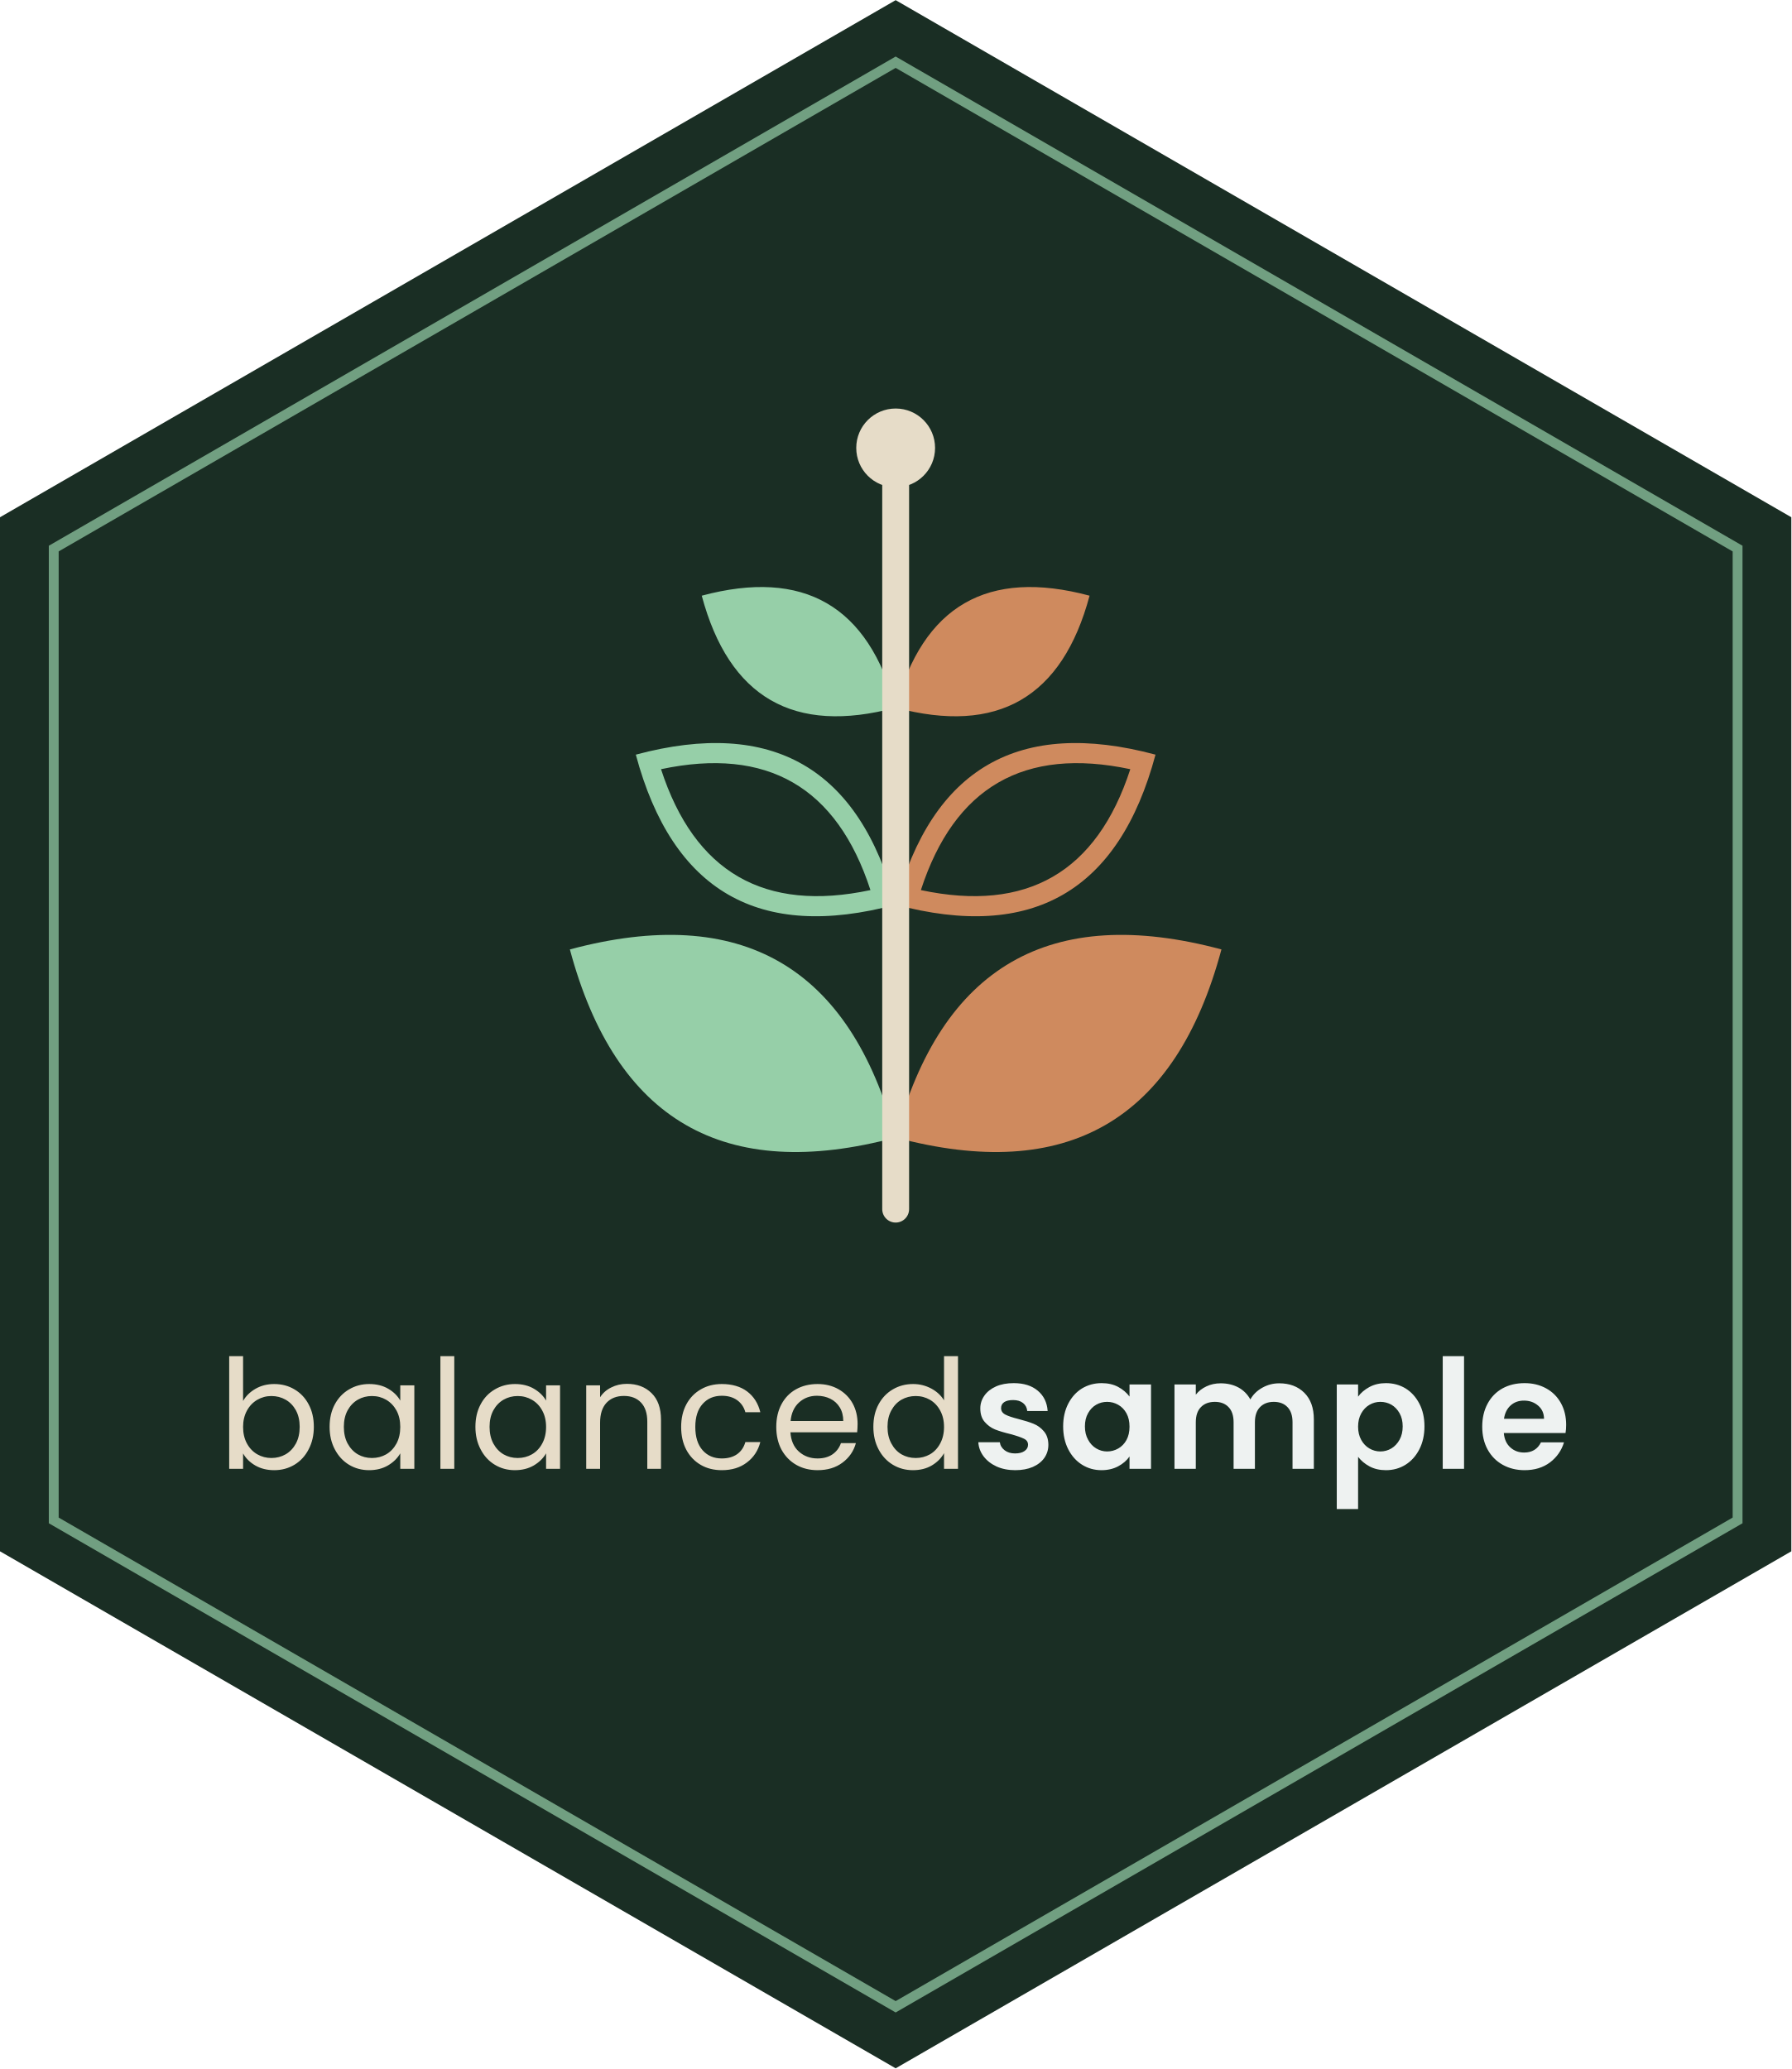
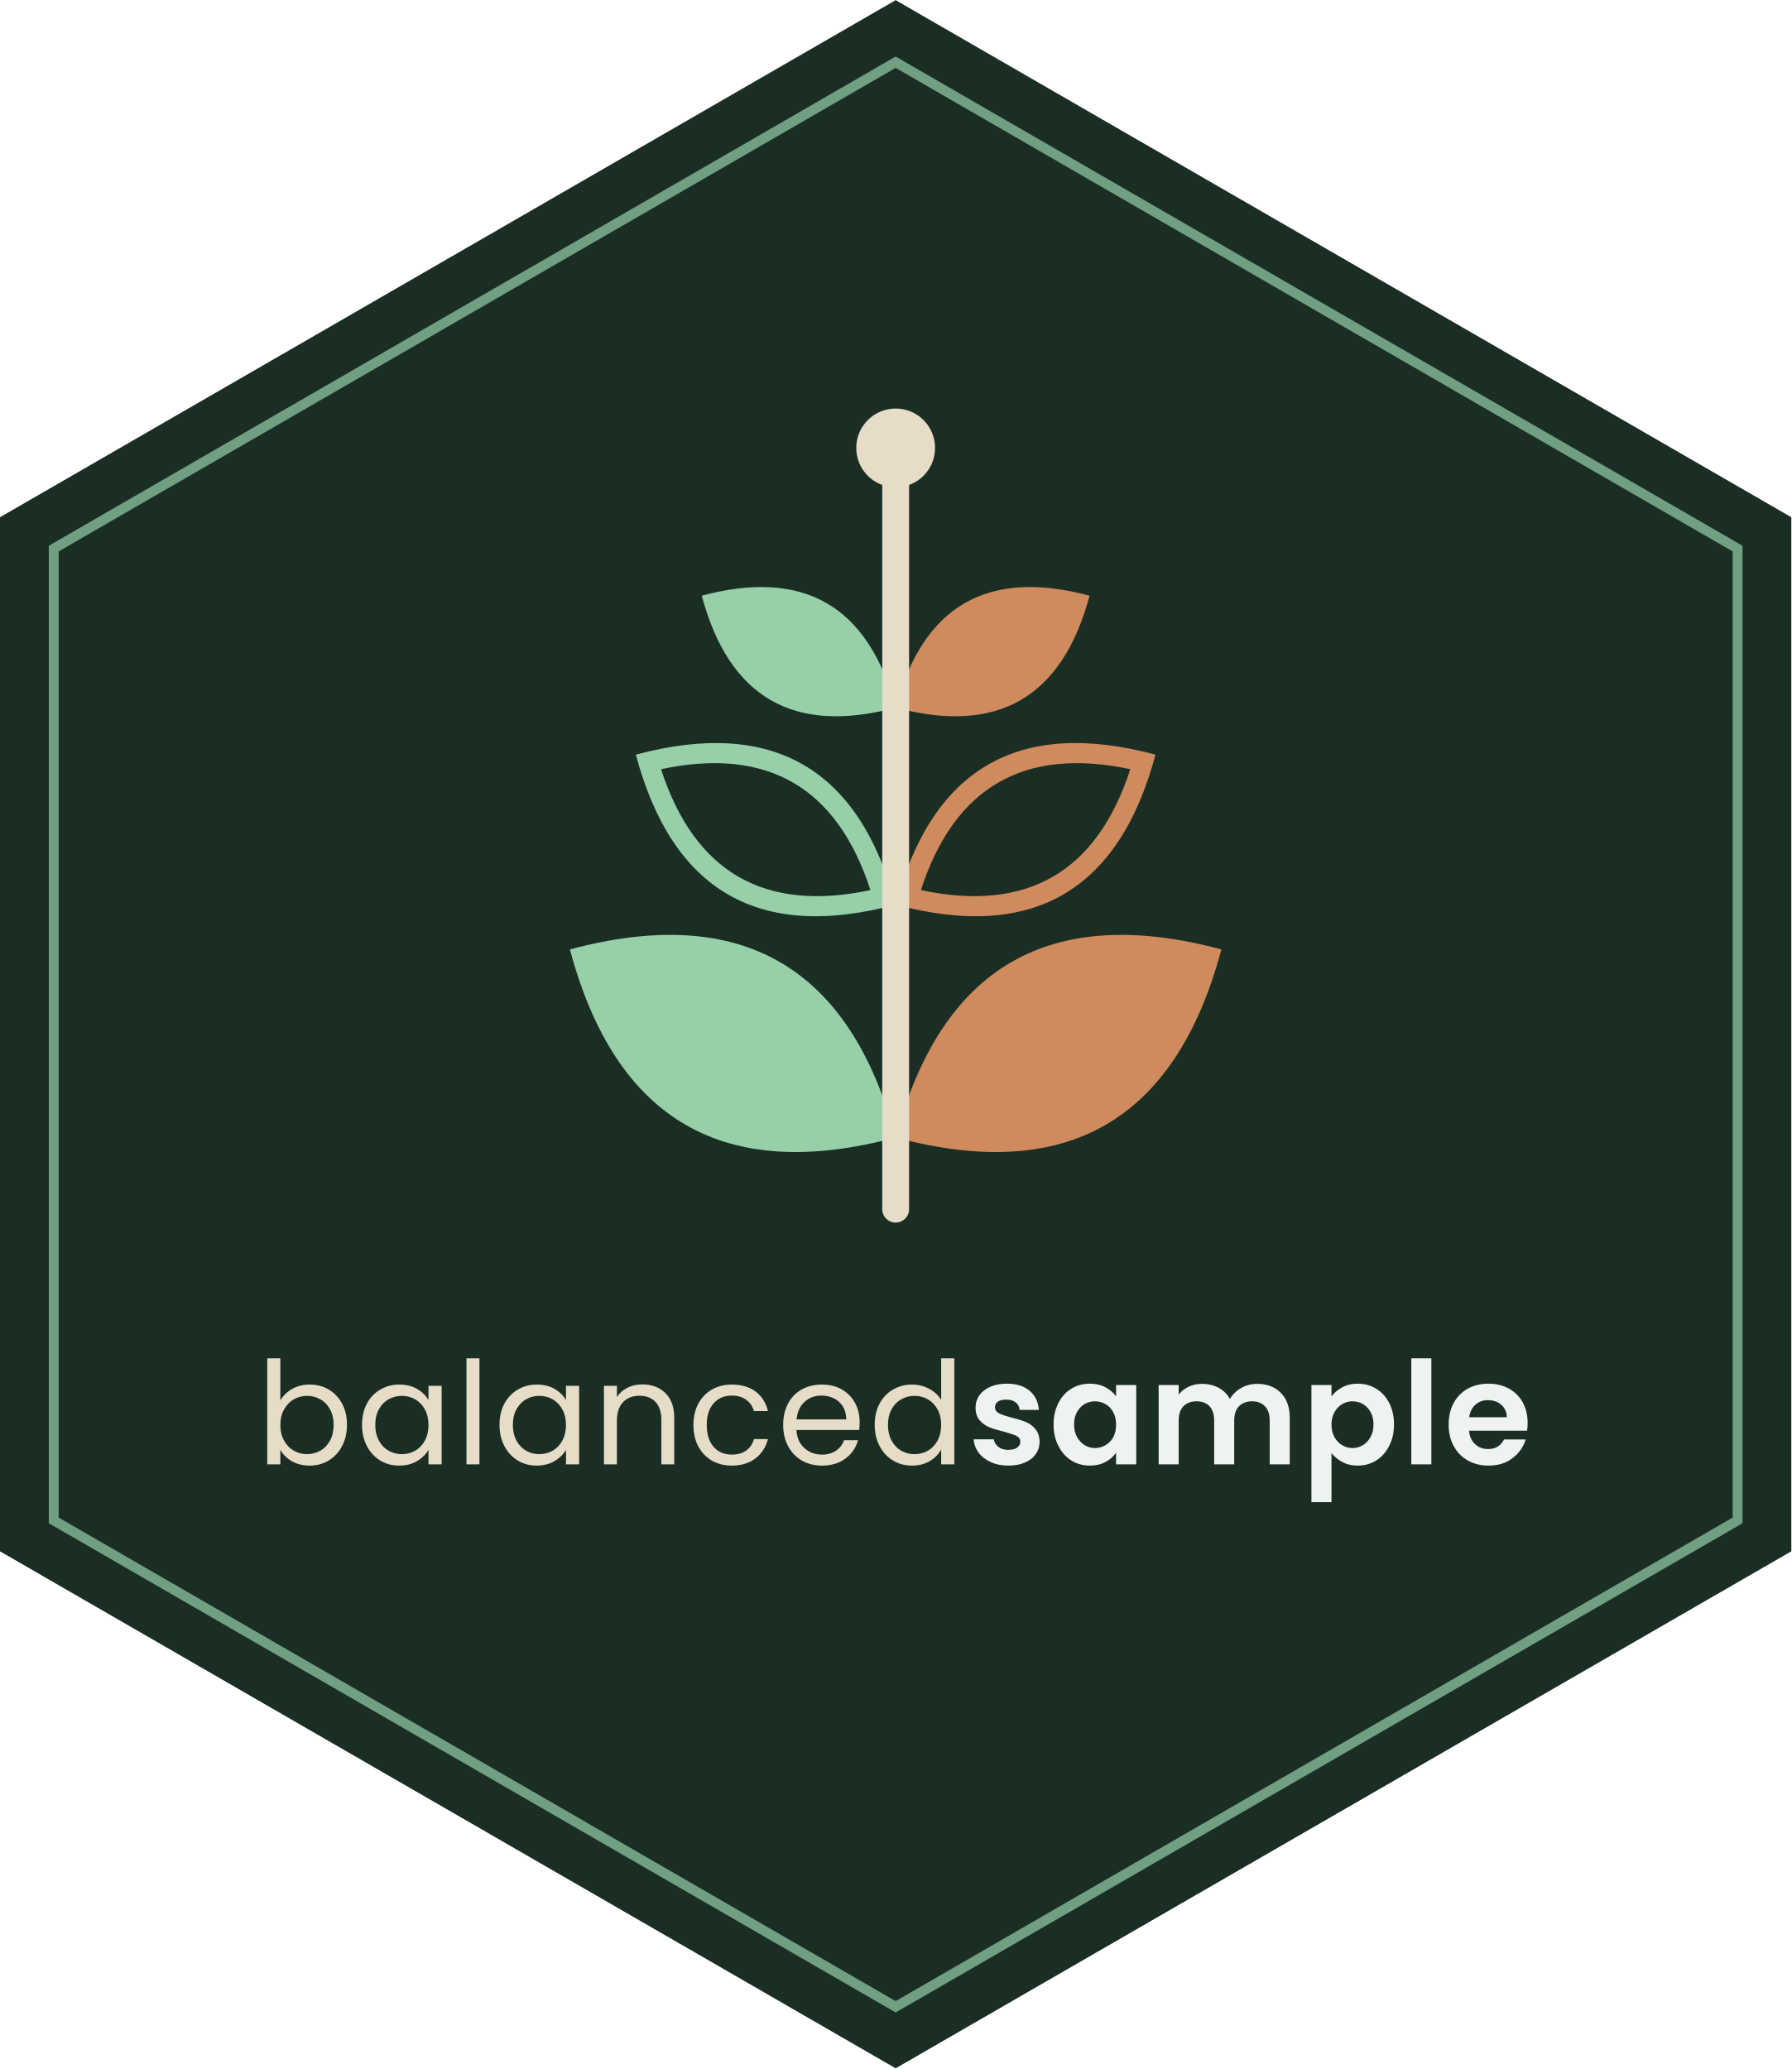
<svg xmlns="http://www.w3.org/2000/svg" viewBox="0 0 200 231" width="1740" height="2010" role="img" aria-label="balancedsample hex logo">
  <polygon points="100,0 200,57.74 200,173.21 100,230.94 0,173.21 0,57.74" fill="#1a2e24" />
  <polygon points="100,6.93 194,61.24 194,169.76 100,224.07 6,169.76 6,61.24" fill="none" stroke="#96cfa8" stroke-width="1.1" stroke-opacity="0.7" />
  <path d="M0,0 Q21,-21 42,0 Q21,21 0,0 Z" transform="translate(100 127) scale(1 1) rotate(-30)" fill="#cf8a5e" />
  <path d="M0,0 Q21,-21 42,0 Q21,21 0,0 Z" transform="translate(100 127) scale(-1 1) rotate(-30)" fill="#96cfa8" />
  <path d="M0,0 Q16.75,-16.75 33.5,0 Q16.75,16.75 0,0 Z M3.25,0 Q16.75,-12.15 30.25,0 Q16.75,12.15 3.25,0 Z" transform="translate(100 101) scale(1 1) rotate(-30)" fill="#cf8a5e" fill-rule="evenodd" />
  <path d="M0,0 Q16.75,-16.75 33.5,0 Q16.75,16.75 0,0 Z M3.25,0 Q16.75,-12.15 30.25,0 Q16.75,12.15 3.25,0 Z" transform="translate(100 101) scale(-1 1) rotate(-30)" fill="#96cfa8" fill-rule="evenodd" />
  <path d="M0,0 Q12.5,-12.5 25,0 Q12.5,12.5 0,0 Z" transform="translate(100 79) scale(1 1) rotate(-30)" fill="#cf8a5e" />
  <path d="M0,0 Q12.5,-12.5 25,0 Q12.5,12.5 0,0 Z" transform="translate(100 79) scale(-1 1) rotate(-30)" fill="#96cfa8" />
  <line x1="100" y1="135" x2="100" y2="54" stroke="#e6dcc8" stroke-width="3" stroke-linecap="round" />
  <circle cx="100" cy="50" r="4.4" fill="#e6dcc8" />
-   <path d="M30.62 154.53Q31.88 154.53 32.88 155.13Q33.89 155.72 34.46 156.8Q35.04 157.88 35.04 159.31Q35.04 160.72 34.46 161.82Q33.89 162.93 32.88 163.54Q31.86 164.15 30.62 164.15Q29.42 164.15 28.51 163.63Q27.6 163.1 27.14 162.28V164H25.59V151.42H27.14V156.42Q27.61 155.59 28.53 155.06Q29.45 154.53 30.62 154.53ZM30.3 155.87Q29.45 155.87 28.73 156.29Q28 156.71 27.57 157.5Q27.14 158.29 27.14 159.32Q27.14 160.38 27.57 161.17Q28 161.96 28.73 162.38Q29.45 162.79 30.3 162.79Q31.17 162.79 31.89 162.38Q32.61 161.96 33.04 161.17Q33.46 160.38 33.46 159.31Q33.46 158.25 33.04 157.47Q32.61 156.69 31.89 156.28Q31.17 155.87 30.3 155.87ZM41.22 154.53Q42.45 154.53 43.35 155.06Q44.25 155.59 44.69 156.38V154.68H46.26V164H44.69V162.27Q44.23 163.08 43.32 163.62Q42.41 164.15 41.21 164.15Q39.97 164.15 38.96 163.54Q37.96 162.93 37.38 161.82Q36.8 160.72 36.8 159.31Q36.8 157.88 37.38 156.8Q37.96 155.72 38.97 155.13Q39.98 154.53 41.22 154.53ZM41.53 155.87Q40.66 155.87 39.95 156.28Q39.24 156.69 38.81 157.47Q38.39 158.25 38.39 159.31Q38.39 160.38 38.81 161.17Q39.24 161.96 39.95 162.38Q40.66 162.79 41.53 162.79Q42.4 162.79 43.12 162.38Q43.84 161.96 44.27 161.17Q44.69 160.38 44.69 159.32Q44.69 158.27 44.27 157.49Q43.84 156.71 43.12 156.29Q42.4 155.87 41.53 155.87ZM50.72 151.42V164H49.17V151.42ZM57.5 154.53Q58.72 154.53 59.62 155.06Q60.52 155.59 60.97 156.38V154.68H62.53V164H60.97V162.27Q60.51 163.08 59.6 163.62Q58.69 164.15 57.48 164.15Q56.24 164.15 55.24 163.54Q54.23 162.93 53.66 161.82Q53.08 160.72 53.08 159.31Q53.08 157.88 53.66 156.8Q54.23 155.72 55.25 155.13Q56.26 154.53 57.5 154.53ZM57.8 155.87Q56.94 155.87 56.22 156.28Q55.51 156.69 55.08 157.47Q54.66 158.25 54.66 159.31Q54.66 160.38 55.08 161.17Q55.51 161.96 56.22 162.38Q56.94 162.79 57.8 162.79Q58.67 162.79 59.39 162.38Q60.12 161.96 60.54 161.17Q60.97 160.38 60.97 159.32Q60.97 158.27 60.54 157.49Q60.12 156.71 59.39 156.29Q58.67 155.87 57.8 155.87ZM73.8 158.51V164H72.27V158.73Q72.27 157.34 71.57 156.6Q70.87 155.86 69.66 155.86Q68.44 155.86 67.72 156.62Q67 157.39 67 158.85V164H65.45V154.68H67V156.01Q67.45 155.3 68.25 154.91Q69.04 154.51 69.99 154.51Q71.69 154.51 72.74 155.54Q73.8 156.57 73.8 158.51ZM80.59 154.53Q82.31 154.53 83.42 155.36Q84.53 156.2 84.89 157.68H83.22Q82.99 156.83 82.3 156.33Q81.61 155.84 80.59 155.84Q79.26 155.84 78.45 156.75Q77.63 157.66 77.63 159.32Q77.63 161.01 78.45 161.93Q79.26 162.84 80.59 162.84Q81.61 162.84 82.29 162.37Q82.97 161.89 83.22 161.01H84.89Q84.52 162.44 83.39 163.29Q82.27 164.15 80.59 164.15Q79.26 164.15 78.24 163.56Q77.21 162.96 76.63 161.88Q76.05 160.79 76.05 159.32Q76.05 157.88 76.63 156.8Q77.21 155.72 78.24 155.13Q79.26 154.53 80.59 154.53ZM95.7 159.92H88.25Q88.34 161.3 89.19 162.07Q90.05 162.84 91.28 162.84Q92.28 162.84 92.95 162.38Q93.62 161.91 93.89 161.13H95.56Q95.19 162.47 94.06 163.31Q92.94 164.15 91.28 164.15Q89.95 164.15 88.91 163.56Q87.86 162.96 87.26 161.87Q86.67 160.77 86.67 159.32Q86.67 157.88 87.25 156.79Q87.83 155.7 88.87 155.12Q89.92 154.53 91.28 154.53Q92.6 154.53 93.62 155.11Q94.64 155.69 95.2 156.7Q95.75 157.71 95.75 158.99Q95.75 159.43 95.7 159.92ZM91.21 155.84Q90.04 155.84 89.21 156.59Q88.39 157.34 88.27 158.66H94.15Q94.15 157.78 93.76 157.14Q93.37 156.5 92.7 156.17Q92.02 155.84 91.21 155.84ZM101.95 154.53Q103.03 154.53 103.97 155.03Q104.9 155.53 105.4 156.35V151.42H106.96V164H105.4V162.25Q104.94 163.08 104.04 163.62Q103.14 164.15 101.93 164.15Q100.69 164.15 99.68 163.54Q98.67 162.93 98.09 161.82Q97.51 160.72 97.51 159.31Q97.51 157.88 98.09 156.8Q98.67 155.72 99.68 155.13Q100.69 154.53 101.95 154.53ZM102.24 155.87Q101.37 155.87 100.65 156.28Q99.94 156.69 99.52 157.47Q99.09 158.25 99.09 159.31Q99.09 160.38 99.52 161.17Q99.94 161.96 100.65 162.38Q101.37 162.79 102.24 162.79Q103.1 162.79 103.83 162.38Q104.55 161.96 104.97 161.17Q105.4 160.38 105.4 159.32Q105.4 158.27 104.97 157.49Q104.55 156.71 103.83 156.29Q103.1 155.87 102.24 155.87Z" fill="#e6dcc8" />
-   <path d="M109.23 161.03H111.63Q111.7 161.57 112.17 161.93Q112.63 162.28 113.33 162.28Q114.01 162.28 114.39 162.01Q114.78 161.74 114.78 161.31Q114.78 160.85 114.31 160.63Q113.84 160.4 112.82 160.12Q111.77 159.87 111.09 159.6Q110.42 159.32 109.94 158.76Q109.45 158.2 109.45 157.25Q109.45 156.47 109.91 155.82Q110.36 155.18 111.2 154.8Q112.04 154.43 113.18 154.43Q114.86 154.43 115.86 155.27Q116.87 156.11 116.97 157.54H114.69Q114.64 156.98 114.22 156.65Q113.81 156.32 113.11 156.32Q112.46 156.32 112.12 156.55Q111.77 156.79 111.77 157.22Q111.77 157.69 112.24 157.94Q112.72 158.19 113.72 158.44Q114.74 158.7 115.4 158.97Q116.07 159.24 116.55 159.81Q117.04 160.38 117.05 161.31Q117.05 162.13 116.6 162.78Q116.15 163.42 115.31 163.79Q114.47 164.15 113.35 164.15Q112.19 164.15 111.27 163.74Q110.36 163.32 109.82 162.61Q109.28 161.89 109.23 161.03ZM123 154.43Q124.05 154.43 124.84 154.85Q125.63 155.28 126.11 155.93V154.58H128.51V164H126.11V162.62Q125.65 163.29 124.84 163.72Q124.03 164.15 122.98 164.15Q121.79 164.15 120.81 163.54Q119.84 162.93 119.27 161.82Q118.7 160.7 118.7 159.26Q118.7 157.83 119.27 156.72Q119.84 155.62 120.81 155.02Q121.79 154.43 123 154.43ZM123.61 156.52Q122.95 156.52 122.39 156.84Q121.82 157.17 121.48 157.79Q121.13 158.41 121.13 159.26Q121.13 160.11 121.48 160.74Q121.82 161.38 122.39 161.72Q122.96 162.06 123.61 162.06Q124.27 162.06 124.85 161.73Q125.43 161.4 125.77 160.78Q126.11 160.16 126.11 159.29Q126.11 158.42 125.77 157.8Q125.43 157.18 124.85 156.85Q124.27 156.52 123.61 156.52ZM146.69 158.47V164H144.31V158.8Q144.31 157.69 143.75 157.11Q143.19 156.52 142.22 156.52Q141.25 156.52 140.68 157.11Q140.11 157.69 140.11 158.8V164H137.73V158.8Q137.73 157.69 137.17 157.11Q136.61 156.52 135.64 156.52Q134.65 156.52 134.08 157.11Q133.51 157.69 133.51 158.8V164H131.13V154.58H133.51V155.72Q133.97 155.13 134.7 154.79Q135.42 154.45 136.29 154.45Q137.39 154.45 138.26 154.91Q139.12 155.38 139.6 156.25Q140.06 155.43 140.94 154.94Q141.81 154.45 142.83 154.45Q144.56 154.45 145.63 155.51Q146.69 156.57 146.69 158.47ZM154.74 154.43Q155.95 154.43 156.93 155.02Q157.9 155.62 158.47 156.72Q159.04 157.81 159.04 159.26Q159.04 160.7 158.47 161.82Q157.9 162.93 156.93 163.54Q155.95 164.15 154.74 164.15Q153.7 164.15 152.91 163.73Q152.12 163.3 151.63 162.66V168.49H149.25V154.58H151.63V155.94Q152.09 155.3 152.9 154.86Q153.7 154.43 154.74 154.43ZM154.11 156.52Q153.47 156.52 152.9 156.85Q152.33 157.18 151.98 157.81Q151.63 158.44 151.63 159.29Q151.63 160.14 151.98 160.77Q152.33 161.4 152.9 161.73Q153.47 162.06 154.11 162.06Q154.78 162.06 155.35 161.72Q155.91 161.38 156.26 160.75Q156.61 160.12 156.61 159.26Q156.61 158.41 156.26 157.79Q155.91 157.17 155.35 156.84Q154.78 156.52 154.11 156.52ZM163.46 151.42V164H161.08V151.42ZM174.79 160H167.9Q167.99 161.03 168.62 161.6Q169.25 162.18 170.17 162.18Q171.49 162.18 172.05 161.04H174.62Q174.21 162.4 173.06 163.28Q171.9 164.15 170.22 164.15Q168.86 164.15 167.78 163.55Q166.7 162.95 166.09 161.84Q165.49 160.74 165.49 159.29Q165.49 157.83 166.09 156.72Q166.68 155.62 167.75 155.02Q168.82 154.43 170.22 154.43Q171.56 154.43 172.62 155.01Q173.68 155.59 174.27 156.65Q174.86 157.71 174.86 159.09Q174.86 159.6 174.79 160ZM172.39 158.41Q172.38 157.49 171.73 156.94Q171.08 156.38 170.15 156.38Q169.26 156.38 168.66 156.92Q168.06 157.46 167.92 158.41Z" fill="#eef2f1" />
+   <path d="M34.58 154.59Q35.76 154.59 36.71 155.15Q37.65 155.71 38.2 156.72Q38.74 157.74 38.74 159.08Q38.74 160.41 38.2 161.45Q37.65 162.49 36.7 163.07Q35.75 163.64 34.58 163.64Q33.44 163.64 32.59 163.15Q31.73 162.65 31.3 161.88V163.5H29.84V151.66H31.3V156.36Q31.75 155.58 32.61 155.08Q33.48 154.59 34.58 154.59ZM34.28 155.85Q33.48 155.85 32.8 156.24Q32.12 156.64 31.71 157.38Q31.3 158.12 31.3 159.1Q31.3 160.09 31.71 160.84Q32.12 161.58 32.8 161.97Q33.48 162.36 34.28 162.36Q35.09 162.36 35.77 161.97Q36.45 161.58 36.85 160.84Q37.25 160.09 37.25 159.08Q37.25 158.09 36.85 157.36Q36.45 156.62 35.77 156.24Q35.09 155.85 34.28 155.85ZM44.58 154.59Q45.73 154.59 46.58 155.08Q47.42 155.58 47.84 156.33V154.73H49.31V163.5H47.84V161.87Q47.41 162.64 46.55 163.14Q45.7 163.64 44.56 163.64Q43.39 163.64 42.45 163.07Q41.5 162.49 40.96 161.45Q40.42 160.41 40.42 159.08Q40.42 157.74 40.96 156.72Q41.5 155.71 42.46 155.15Q43.41 154.59 44.58 154.59ZM44.86 155.85Q44.05 155.85 43.38 156.24Q42.7 156.62 42.3 157.36Q41.9 158.09 41.9 159.08Q41.9 160.09 42.3 160.84Q42.7 161.58 43.38 161.97Q44.05 162.36 44.86 162.36Q45.68 162.36 46.36 161.97Q47.04 161.58 47.44 160.84Q47.84 160.09 47.84 159.1Q47.84 158.11 47.44 157.37Q47.04 156.64 46.36 156.24Q45.68 155.85 44.86 155.85ZM53.53 151.66V163.5H52.08V151.66ZM59.93 154.59Q61.08 154.59 61.93 155.08Q62.78 155.58 63.19 156.33V154.73H64.66V163.5H63.19V161.87Q62.76 162.64 61.9 163.14Q61.05 163.64 59.91 163.64Q58.74 163.64 57.8 163.07Q56.86 162.49 56.31 161.45Q55.77 160.41 55.77 159.08Q55.77 157.74 56.31 156.72Q56.86 155.71 57.81 155.15Q58.76 154.59 59.93 154.59ZM60.22 155.85Q59.4 155.85 58.73 156.24Q58.06 156.62 57.66 157.36Q57.26 158.09 57.26 159.08Q57.26 160.09 57.66 160.84Q58.06 161.58 58.73 161.97Q59.4 162.36 60.22 162.36Q61.03 162.36 61.71 161.97Q62.39 161.58 62.79 160.84Q63.19 160.09 63.19 159.1Q63.19 158.11 62.79 157.37Q62.39 156.64 61.71 156.24Q61.03 155.85 60.22 155.85ZM75.28 158.33V163.5H73.84V158.54Q73.84 157.23 73.19 156.53Q72.53 155.84 71.4 155.84Q70.24 155.84 69.56 156.56Q68.88 157.28 68.88 158.65V163.5H67.43V154.73H68.88V155.98Q69.32 155.31 70.06 154.94Q70.8 154.57 71.7 154.57Q73.3 154.57 74.29 155.54Q75.28 156.51 75.28 158.33ZM81.7 154.59Q83.31 154.59 84.36 155.37Q85.41 156.16 85.74 157.55H84.18Q83.95 156.75 83.3 156.28Q82.66 155.82 81.7 155.82Q80.45 155.82 79.68 156.68Q78.91 157.53 78.91 159.1Q78.91 160.68 79.68 161.55Q80.45 162.41 81.7 162.41Q82.66 162.41 83.3 161.96Q83.94 161.52 84.18 160.68H85.74Q85.39 162.03 84.34 162.84Q83.28 163.64 81.7 163.64Q80.45 163.64 79.48 163.08Q78.51 162.52 77.97 161.5Q77.42 160.48 77.42 159.1Q77.42 157.74 77.97 156.72Q78.51 155.71 79.48 155.15Q80.45 154.59 81.7 154.59ZM95.93 159.66H88.92Q89 160.96 89.81 161.68Q90.62 162.41 91.77 162.41Q92.72 162.41 93.35 161.97Q93.98 161.53 94.24 160.8H95.8Q95.45 162.06 94.4 162.85Q93.34 163.64 91.77 163.64Q90.52 163.64 89.54 163.08Q88.56 162.52 88 161.49Q87.44 160.46 87.44 159.1Q87.44 157.74 87.98 156.72Q88.52 155.69 89.51 155.14Q90.49 154.59 91.77 154.59Q93.02 154.59 93.98 155.13Q94.94 155.68 95.46 156.63Q95.98 157.58 95.98 158.78Q95.98 159.2 95.93 159.66ZM91.71 155.82Q90.6 155.82 89.83 156.52Q89.05 157.23 88.94 158.48H94.48Q94.48 157.64 94.11 157.04Q93.74 156.44 93.11 156.13Q92.48 155.82 91.71 155.82ZM101.83 154.59Q102.86 154.59 103.74 155.06Q104.62 155.53 105.08 156.3V151.66H106.55V163.5H105.08V161.85Q104.65 162.64 103.8 163.14Q102.95 163.64 101.82 163.64Q100.65 163.64 99.7 163.07Q98.74 162.49 98.2 161.45Q97.66 160.41 97.66 159.08Q97.66 157.74 98.2 156.72Q98.74 155.71 99.7 155.15Q100.65 154.59 101.83 154.59ZM102.1 155.85Q101.29 155.85 100.62 156.24Q99.94 156.62 99.54 157.36Q99.14 158.09 99.14 159.08Q99.14 160.09 99.54 160.84Q99.94 161.58 100.62 161.97Q101.29 162.36 102.1 162.36Q102.92 162.36 103.6 161.97Q104.28 161.58 104.68 160.84Q105.08 160.09 105.08 159.1Q105.08 158.11 104.68 157.37Q104.28 156.64 103.6 156.24Q102.92 155.85 102.1 155.85Z" fill="#e6dcc8" />
+   <path d="M108.71 160.7H110.96Q111.03 161.21 111.47 161.55Q111.91 161.88 112.56 161.88Q113.2 161.88 113.56 161.63Q113.92 161.37 113.92 160.97Q113.92 160.54 113.48 160.32Q113.04 160.11 112.08 159.85Q111.09 159.61 110.46 159.36Q109.83 159.1 109.37 158.57Q108.92 158.04 108.92 157.15Q108.92 156.41 109.34 155.8Q109.76 155.2 110.56 154.84Q111.35 154.49 112.42 154.49Q114 154.49 114.95 155.28Q115.89 156.08 115.99 157.42H113.84Q113.8 156.89 113.4 156.58Q113.01 156.27 112.36 156.27Q111.75 156.27 111.42 156.49Q111.09 156.72 111.09 157.12Q111.09 157.56 111.54 157.8Q111.99 158.03 112.93 158.27Q113.89 158.51 114.52 158.76Q115.14 159.02 115.6 159.56Q116.05 160.09 116.07 160.97Q116.07 161.74 115.64 162.35Q115.22 162.96 114.43 163.3Q113.64 163.64 112.58 163.64Q111.49 163.64 110.63 163.25Q109.76 162.86 109.26 162.19Q108.76 161.52 108.71 160.7ZM121.68 154.49Q122.67 154.49 123.42 154.89Q124.16 155.29 124.61 155.9V154.64H126.86V163.5H124.61V162.2Q124.18 162.83 123.42 163.24Q122.66 163.64 121.66 163.64Q120.54 163.64 119.62 163.07Q118.7 162.49 118.17 161.44Q117.63 160.4 117.63 159.04Q117.63 157.69 118.17 156.65Q118.7 155.61 119.62 155.05Q120.54 154.49 121.68 154.49ZM122.26 156.46Q121.63 156.46 121.1 156.76Q120.58 157.07 120.25 157.65Q119.92 158.24 119.92 159.04Q119.92 159.84 120.25 160.44Q120.58 161.04 121.11 161.36Q121.65 161.68 122.26 161.68Q122.88 161.68 123.42 161.36Q123.97 161.05 124.29 160.47Q124.61 159.88 124.61 159.07Q124.61 158.25 124.29 157.67Q123.97 157.08 123.42 156.77Q122.88 156.46 122.26 156.46ZM144 158.3V163.5H141.76V158.6Q141.76 157.56 141.23 157.01Q140.7 156.46 139.79 156.46Q138.88 156.46 138.34 157.01Q137.8 157.56 137.8 158.6V163.5H135.56V158.6Q135.56 157.56 135.04 157.01Q134.51 156.46 133.6 156.46Q132.67 156.46 132.13 157.01Q131.6 157.56 131.6 158.6V163.5H129.36V154.64H131.6V155.71Q132.03 155.15 132.71 154.83Q133.39 154.51 134.2 154.51Q135.24 154.51 136.06 154.95Q136.88 155.39 137.32 156.2Q137.76 155.44 138.58 154.97Q139.4 154.51 140.36 154.51Q142 154.51 143 155.51Q144 156.51 144 158.3ZM151.59 154.49Q152.73 154.49 153.65 155.05Q154.57 155.61 155.1 156.64Q155.64 157.68 155.64 159.04Q155.64 160.4 155.1 161.44Q154.57 162.49 153.65 163.07Q152.73 163.64 151.59 163.64Q150.62 163.64 149.87 163.24Q149.13 162.84 148.66 162.24V167.72H146.42V154.64H148.66V155.92Q149.1 155.31 149.86 154.9Q150.62 154.49 151.59 154.49ZM151 156.46Q150.39 156.46 149.86 156.77Q149.32 157.08 148.99 157.68Q148.66 158.27 148.66 159.07Q148.66 159.87 148.99 160.46Q149.32 161.05 149.86 161.36Q150.39 161.68 151 161.68Q151.62 161.68 152.16 161.36Q152.7 161.04 153.02 160.44Q153.35 159.85 153.35 159.04Q153.35 158.24 153.02 157.65Q152.7 157.07 152.16 156.76Q151.62 156.46 151 156.46ZM159.81 151.66V163.5H157.57V151.66ZM170.5 159.74H164.02Q164.1 160.7 164.69 161.24Q165.28 161.79 166.14 161.79Q167.39 161.79 167.92 160.72H170.34Q169.95 162 168.86 162.82Q167.78 163.64 166.19 163.64Q164.91 163.64 163.9 163.08Q162.88 162.51 162.31 161.47Q161.74 160.43 161.74 159.07Q161.74 157.69 162.3 156.65Q162.86 155.61 163.87 155.05Q164.88 154.49 166.19 154.49Q167.46 154.49 168.46 155.04Q169.46 155.58 170.01 156.58Q170.56 157.58 170.56 158.88Q170.56 159.36 170.5 159.74ZM168.24 158.24Q168.22 157.37 167.62 156.85Q167.01 156.33 166.13 156.33Q165.3 156.33 164.73 156.84Q164.16 157.34 164.03 158.24Z" fill="#eef2f1" />
</svg>
